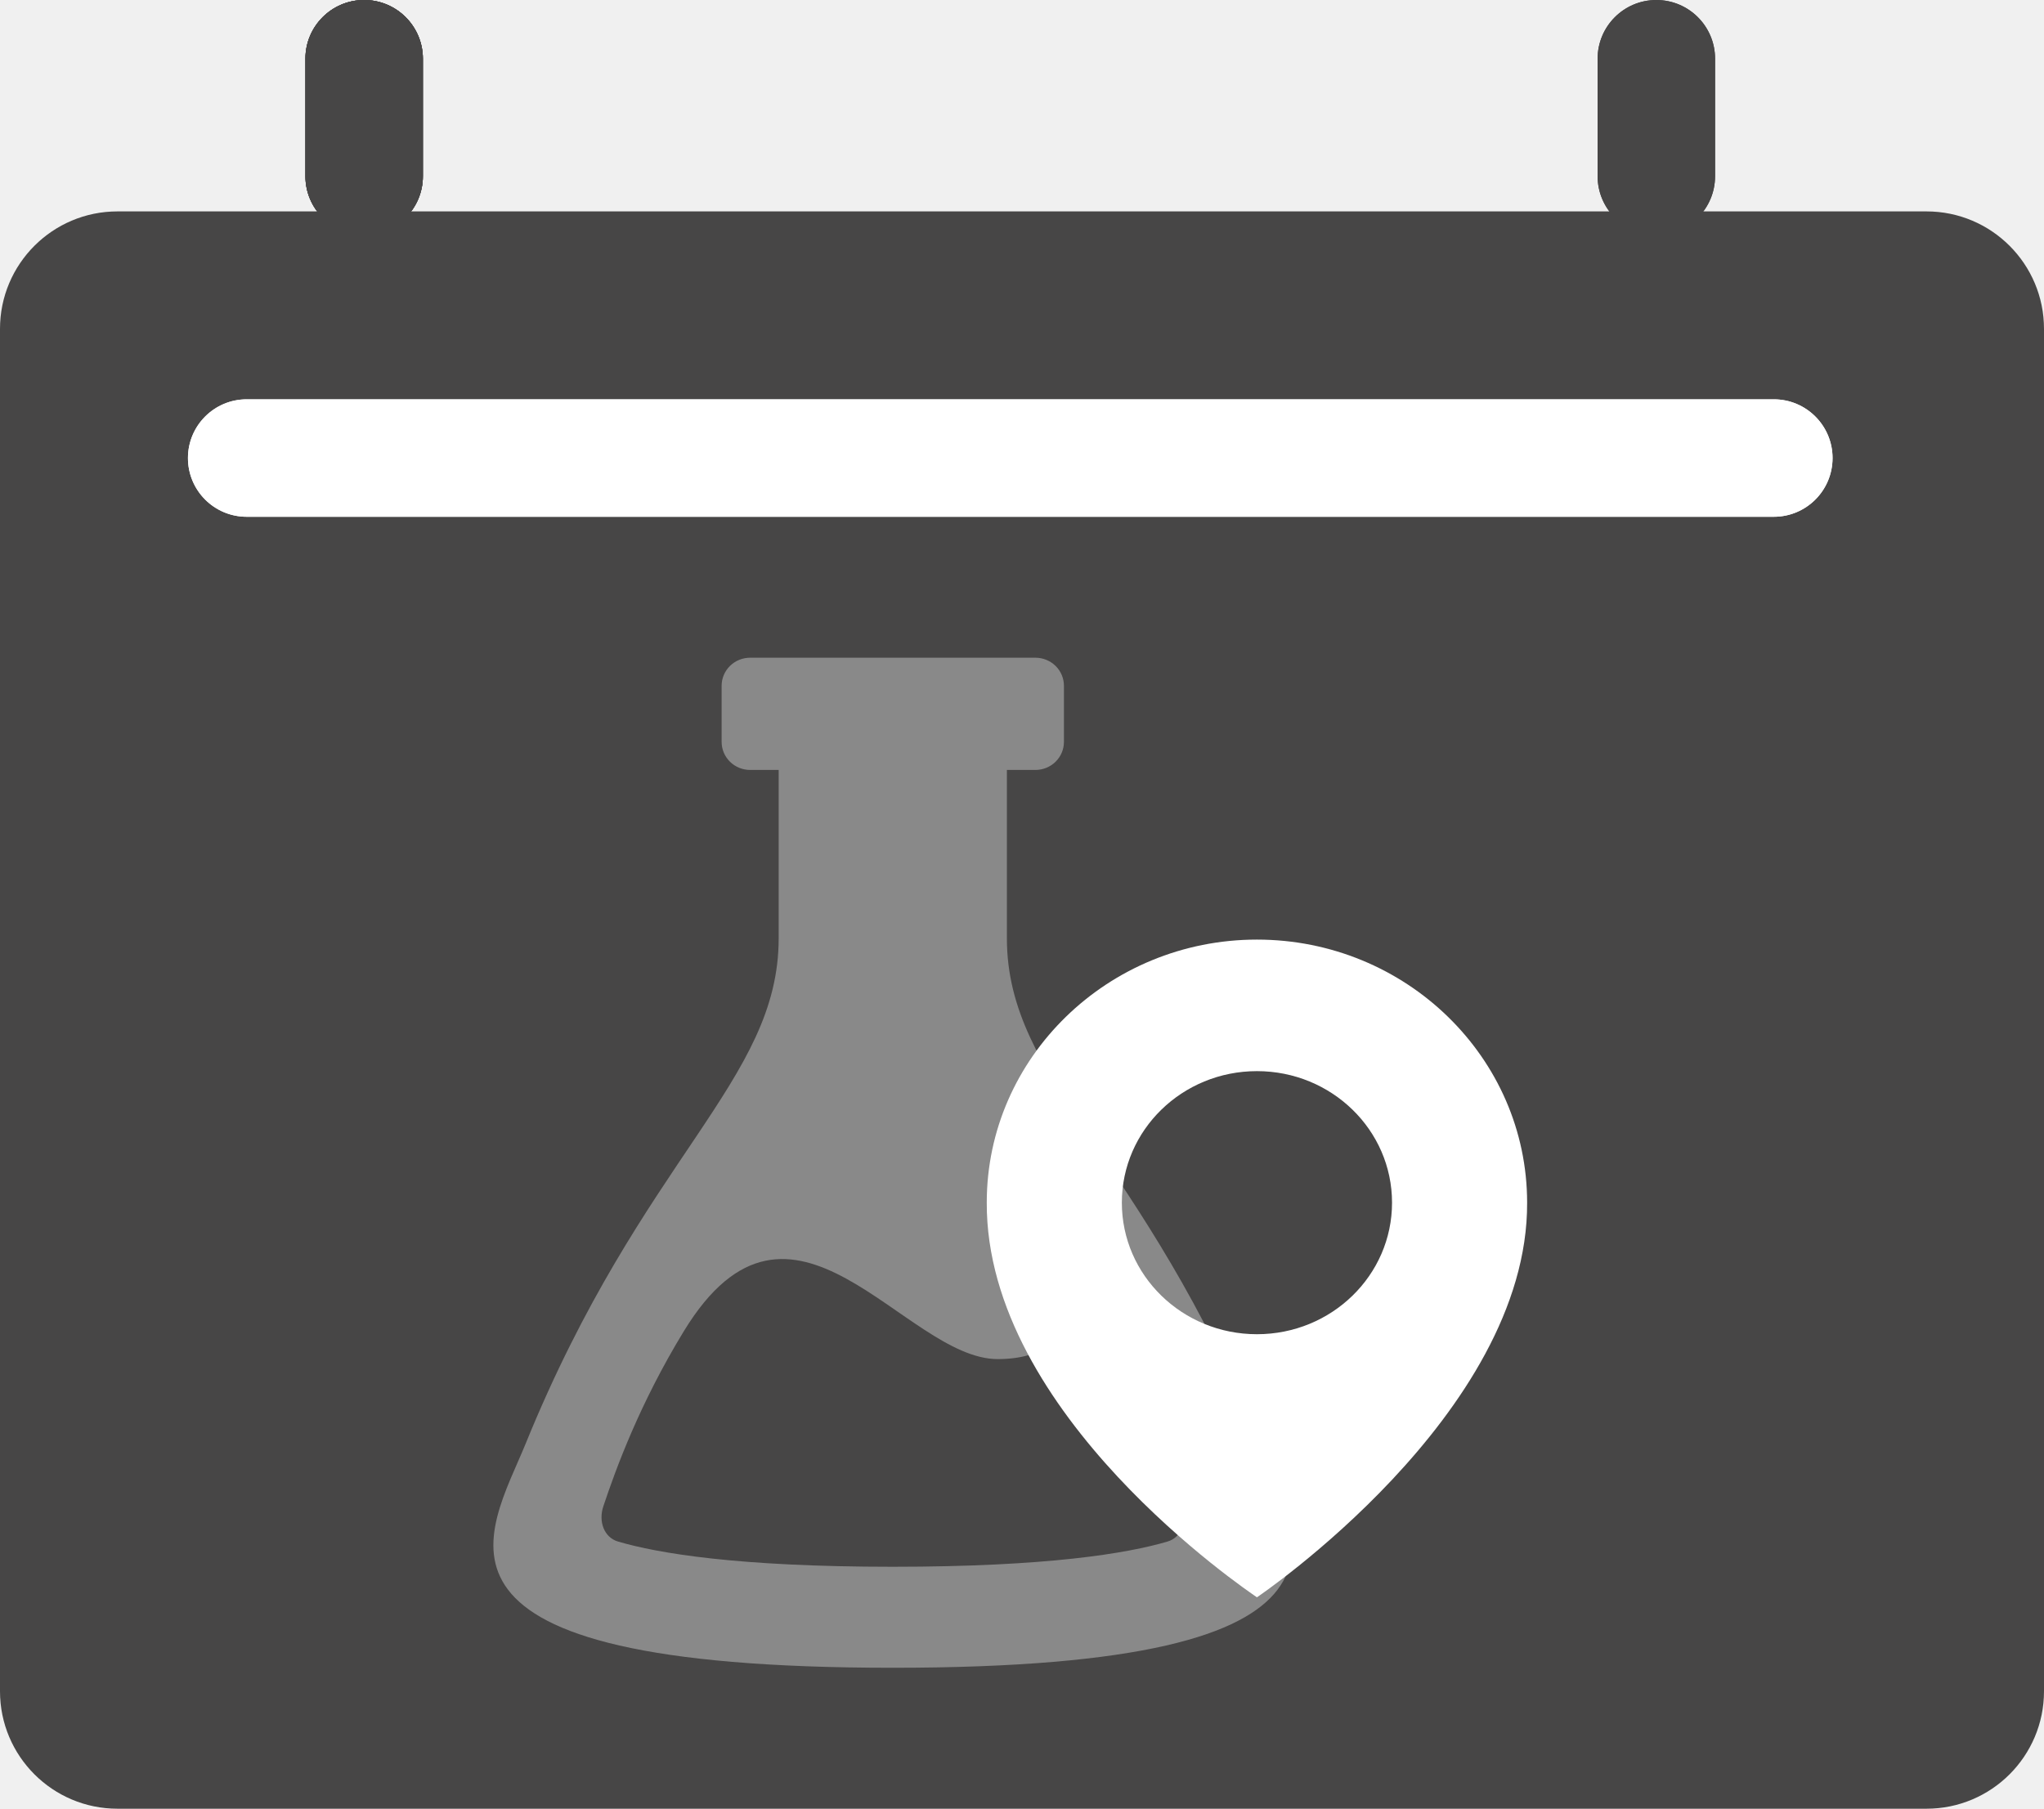
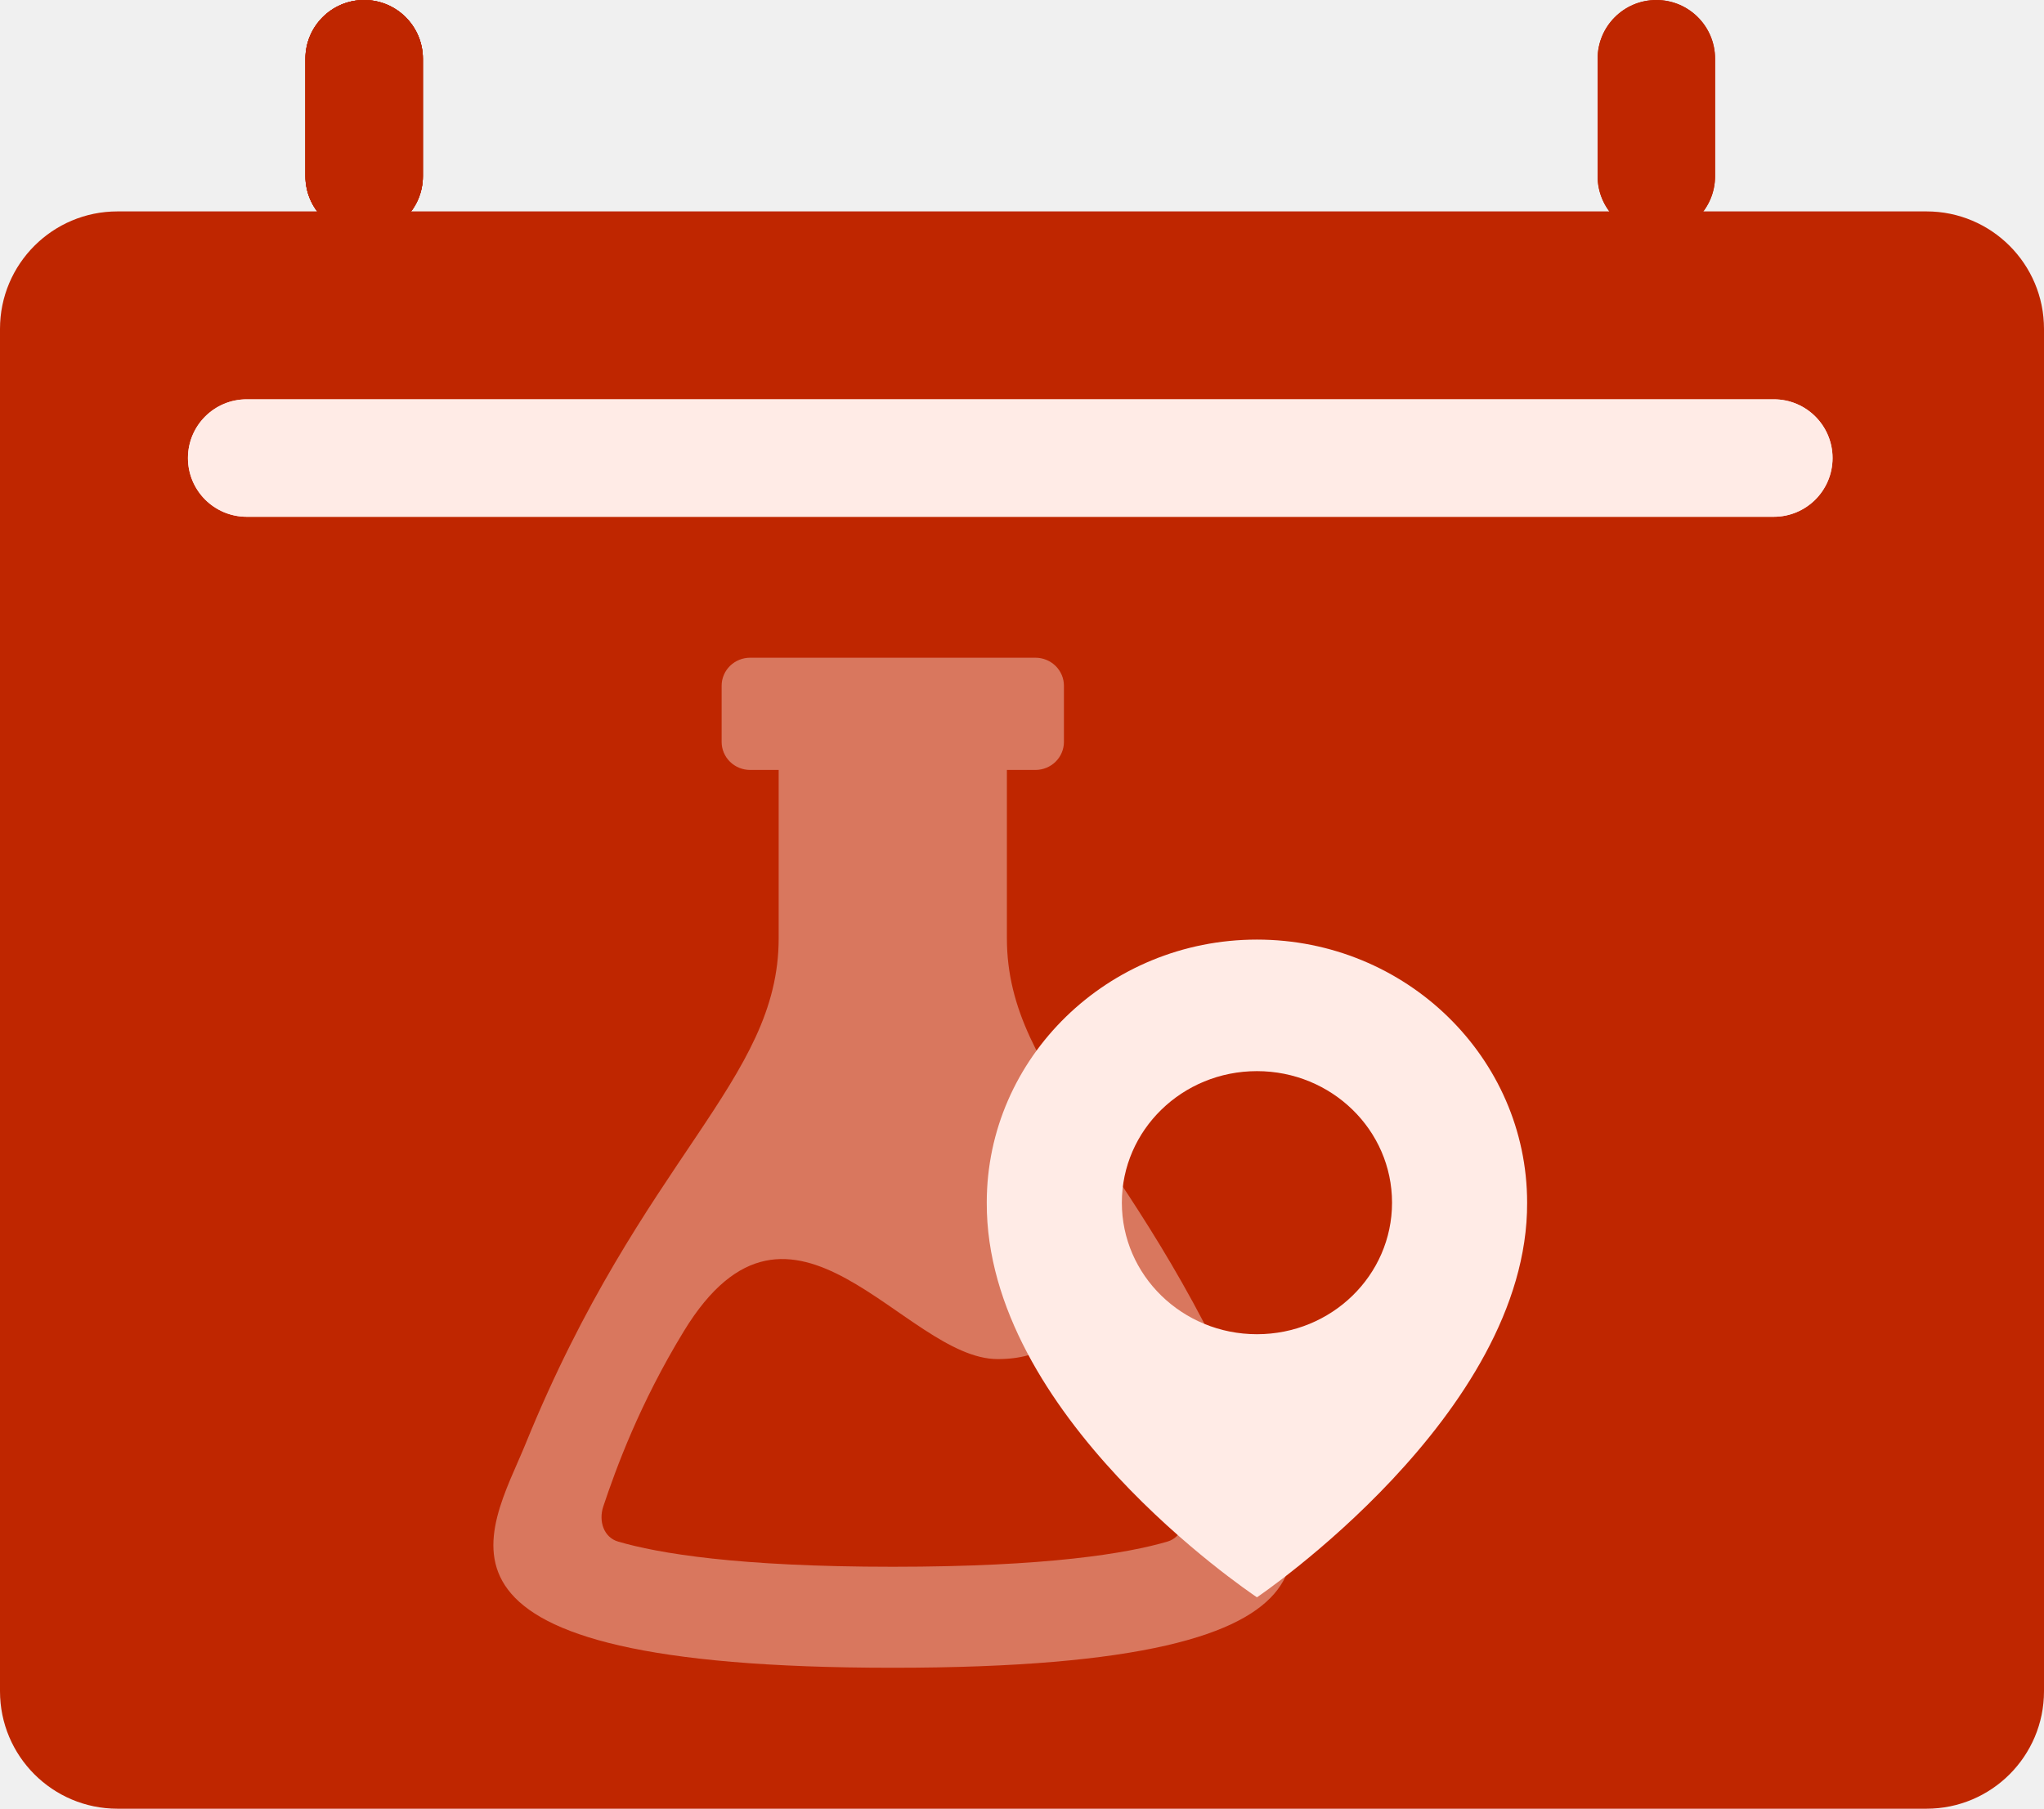
<svg xmlns="http://www.w3.org/2000/svg" width="87" height="77" viewBox="0 0 87 77" fill="none">
-   <rect x="68" width="5" height="10" rx="2.5" fill="#474646" />
-   <rect x="68" width="5" height="10" rx="2.5" fill="#474646" />
-   <rect y="9" width="87" height="68" rx="5" fill="#474646" />
-   <rect x="13" width="5" height="10" rx="2.5" fill="#474646" />
-   <rect x="13" width="5" height="10" rx="2.5" fill="#474646" />
-   <rect x="8" y="17" width="70" height="5" rx="2.5" fill="white" />
-   <rect x="13" width="5" height="10" rx="2.5" fill="#474646" />
-   <rect x="13" width="5" height="10" rx="2.5" fill="#474646" />
-   <rect x="8" y="17" width="70" height="5" rx="2.5" fill="white" />
-   <path fill-rule="evenodd" clip-rule="evenodd" d="M53.62 61.444C48.654 49.244 42.857 46.029 42.857 39.944V32.778H44.071C44.393 32.778 44.702 32.652 44.93 32.428C45.157 32.204 45.285 31.9 45.285 31.583V29.194C45.285 28.878 45.157 28.574 44.93 28.35C44.702 28.126 44.393 28 44.071 28H31.929C31.607 28 31.298 28.126 31.07 28.35C30.843 28.574 30.715 28.878 30.715 29.194V31.583C30.715 31.9 30.843 32.204 31.07 32.428C31.298 32.652 31.607 32.778 31.929 32.778H33.143V39.944C33.143 46.029 27.346 49.244 22.38 61.444C20.799 65.326 16.739 71 38 71C59.261 71 55.201 65.326 53.62 61.444V61.444ZM49.693 65.627C47.988 66.129 44.596 66.7 38 66.7C31.404 66.7 28.012 66.129 26.307 65.627C25.702 65.451 25.467 64.76 25.68 64.127C26.215 62.527 27.222 59.76 29.107 56.671C33.711 49.125 38.488 57.859 42.464 57.859C46.439 57.859 45.349 54.13 46.893 56.671C48.314 59.023 49.464 61.524 50.32 64.127C50.533 64.76 50.298 65.448 49.693 65.627V65.627Z" fill="white" fill-opacity="0.36" />
-   <path d="M53.5 40C47.159 40 42 45.025 42 51.193C41.958 60.216 53.063 67.698 53.5 68C53.5 68 65.042 60.216 65 51.2C65 45.025 59.841 40 53.5 40ZM53.5 56.8C50.323 56.8 47.75 54.294 47.75 51.2C47.75 48.106 50.323 45.6 53.5 45.6C56.677 45.6 59.25 48.106 59.25 51.2C59.25 54.294 56.677 56.8 53.5 56.8Z" fill="white" />
+   <rect x="68" width="5" height="10" rx="2.5" fill="#BF2600" />
+   <rect x="68" width="5" height="10" rx="2.5" fill="#BF2600" />
+   <rect y="9" width="87" height="68" rx="5" fill="#BF2600" />
+   <rect x="13" width="5" height="10" rx="2.5" fill="#BF2600" />
+   <rect x="13" width="5" height="10" rx="2.5" fill="#BF2600" />
+   <rect x="8" y="17" width="70" height="5" rx="2.5" fill="#FFEBE6" />
+   <rect x="13" width="5" height="10" rx="2.5" fill="#BF2600" />
+   <rect x="13" width="5" height="10" rx="2.5" fill="#BF2600" />
+   <rect x="8" y="17" width="70" height="5" rx="2.5" fill="#FFEBE6" />
+   <path fill-rule="evenodd" clip-rule="evenodd" d="M53.62 61.444C48.654 49.244 42.857 46.029 42.857 39.944V32.778H44.071C44.393 32.778 44.702 32.652 44.93 32.428C45.157 32.204 45.285 31.9 45.285 31.583V29.194C45.285 28.878 45.157 28.574 44.93 28.35C44.702 28.126 44.393 28 44.071 28H31.929C31.607 28 31.298 28.126 31.07 28.35C30.843 28.574 30.715 28.878 30.715 29.194V31.583C30.715 31.9 30.843 32.204 31.07 32.428C31.298 32.652 31.607 32.778 31.929 32.778H33.143V39.944C33.143 46.029 27.346 49.244 22.38 61.444C20.799 65.326 16.739 71 38 71C59.261 71 55.201 65.326 53.62 61.444V61.444ZM49.693 65.627C47.988 66.129 44.596 66.7 38 66.7C31.404 66.7 28.012 66.129 26.307 65.627C25.702 65.451 25.467 64.76 25.68 64.127C26.215 62.527 27.222 59.76 29.107 56.671C33.711 49.125 38.488 57.859 42.464 57.859C46.439 57.859 45.349 54.13 46.893 56.671C48.314 59.023 49.464 61.524 50.32 64.127C50.533 64.76 50.298 65.448 49.693 65.627V65.627Z" fill="#FFEBE6" fill-opacity="0.41" />
+   <path d="M53.5 40C47.159 40 42 45.025 42 51.193C41.958 60.216 53.063 67.698 53.5 68C53.5 68 65.042 60.216 65 51.2C65 45.025 59.841 40 53.5 40ZM53.5 56.8C50.323 56.8 47.75 54.294 47.75 51.2C47.75 48.106 50.323 45.6 53.5 45.6C56.677 45.6 59.25 48.106 59.25 51.2C59.25 54.294 56.677 56.8 53.5 56.8Z" fill="#FFEBE6" />
</svg>
